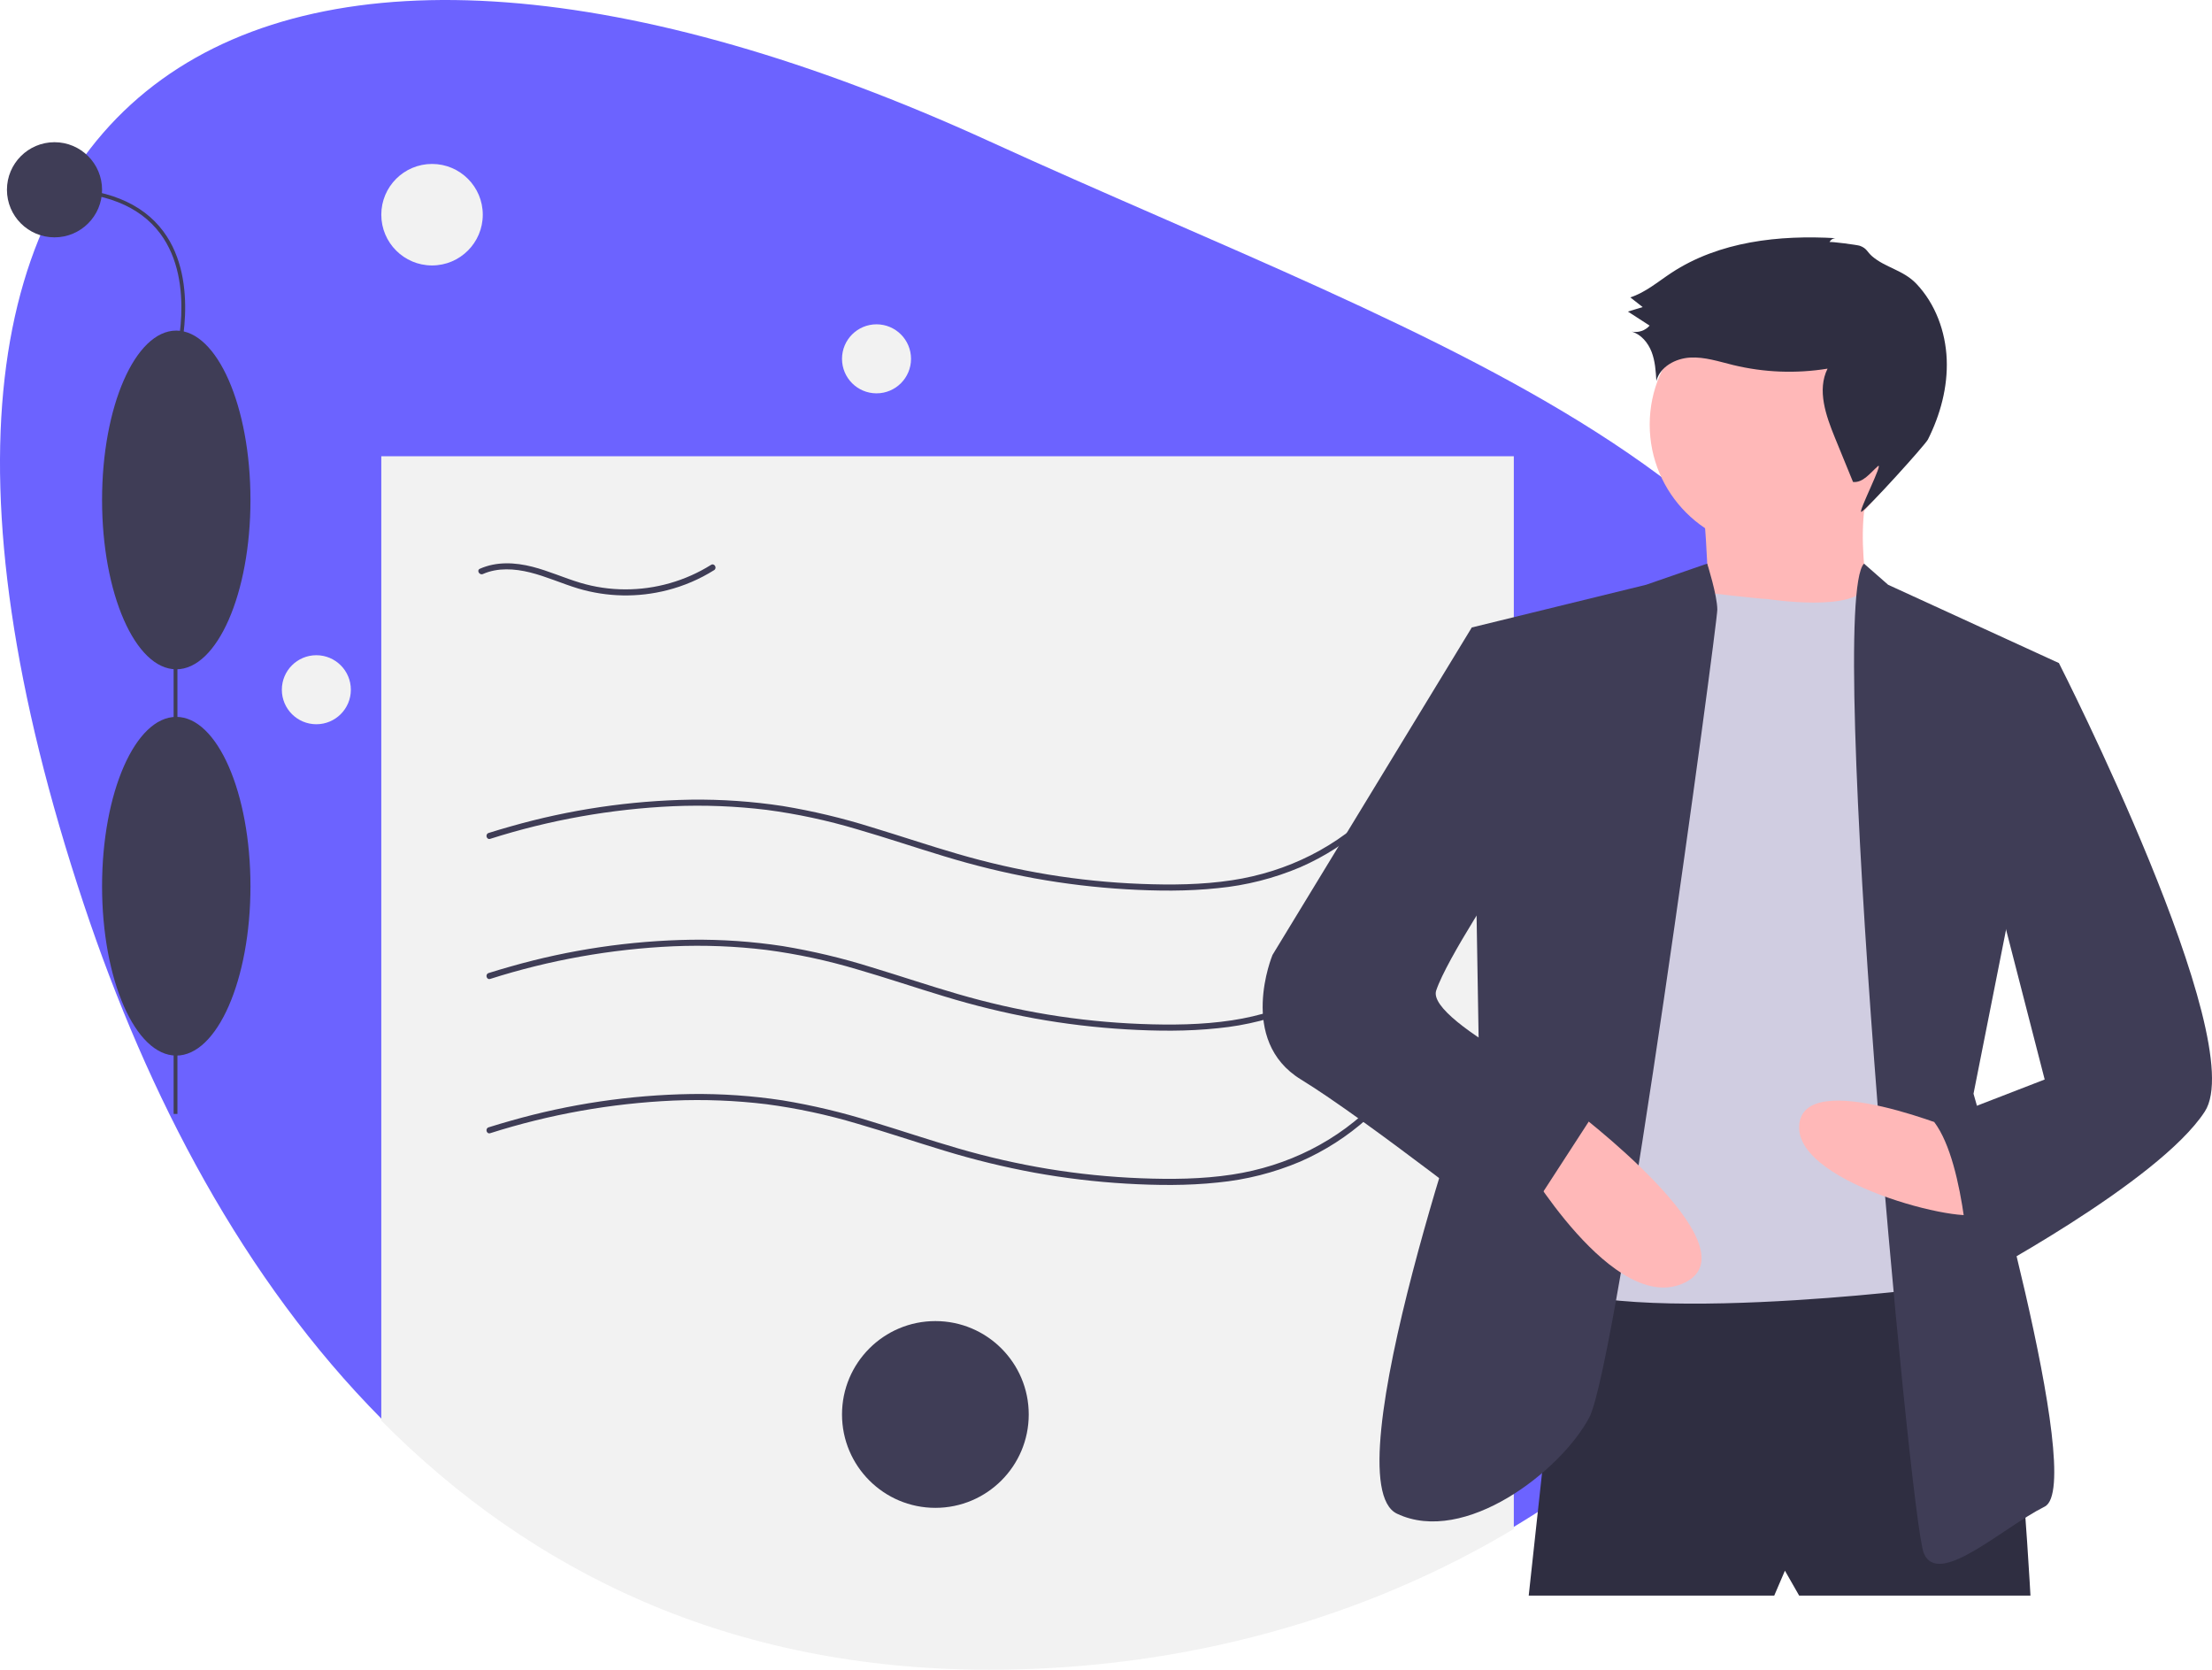
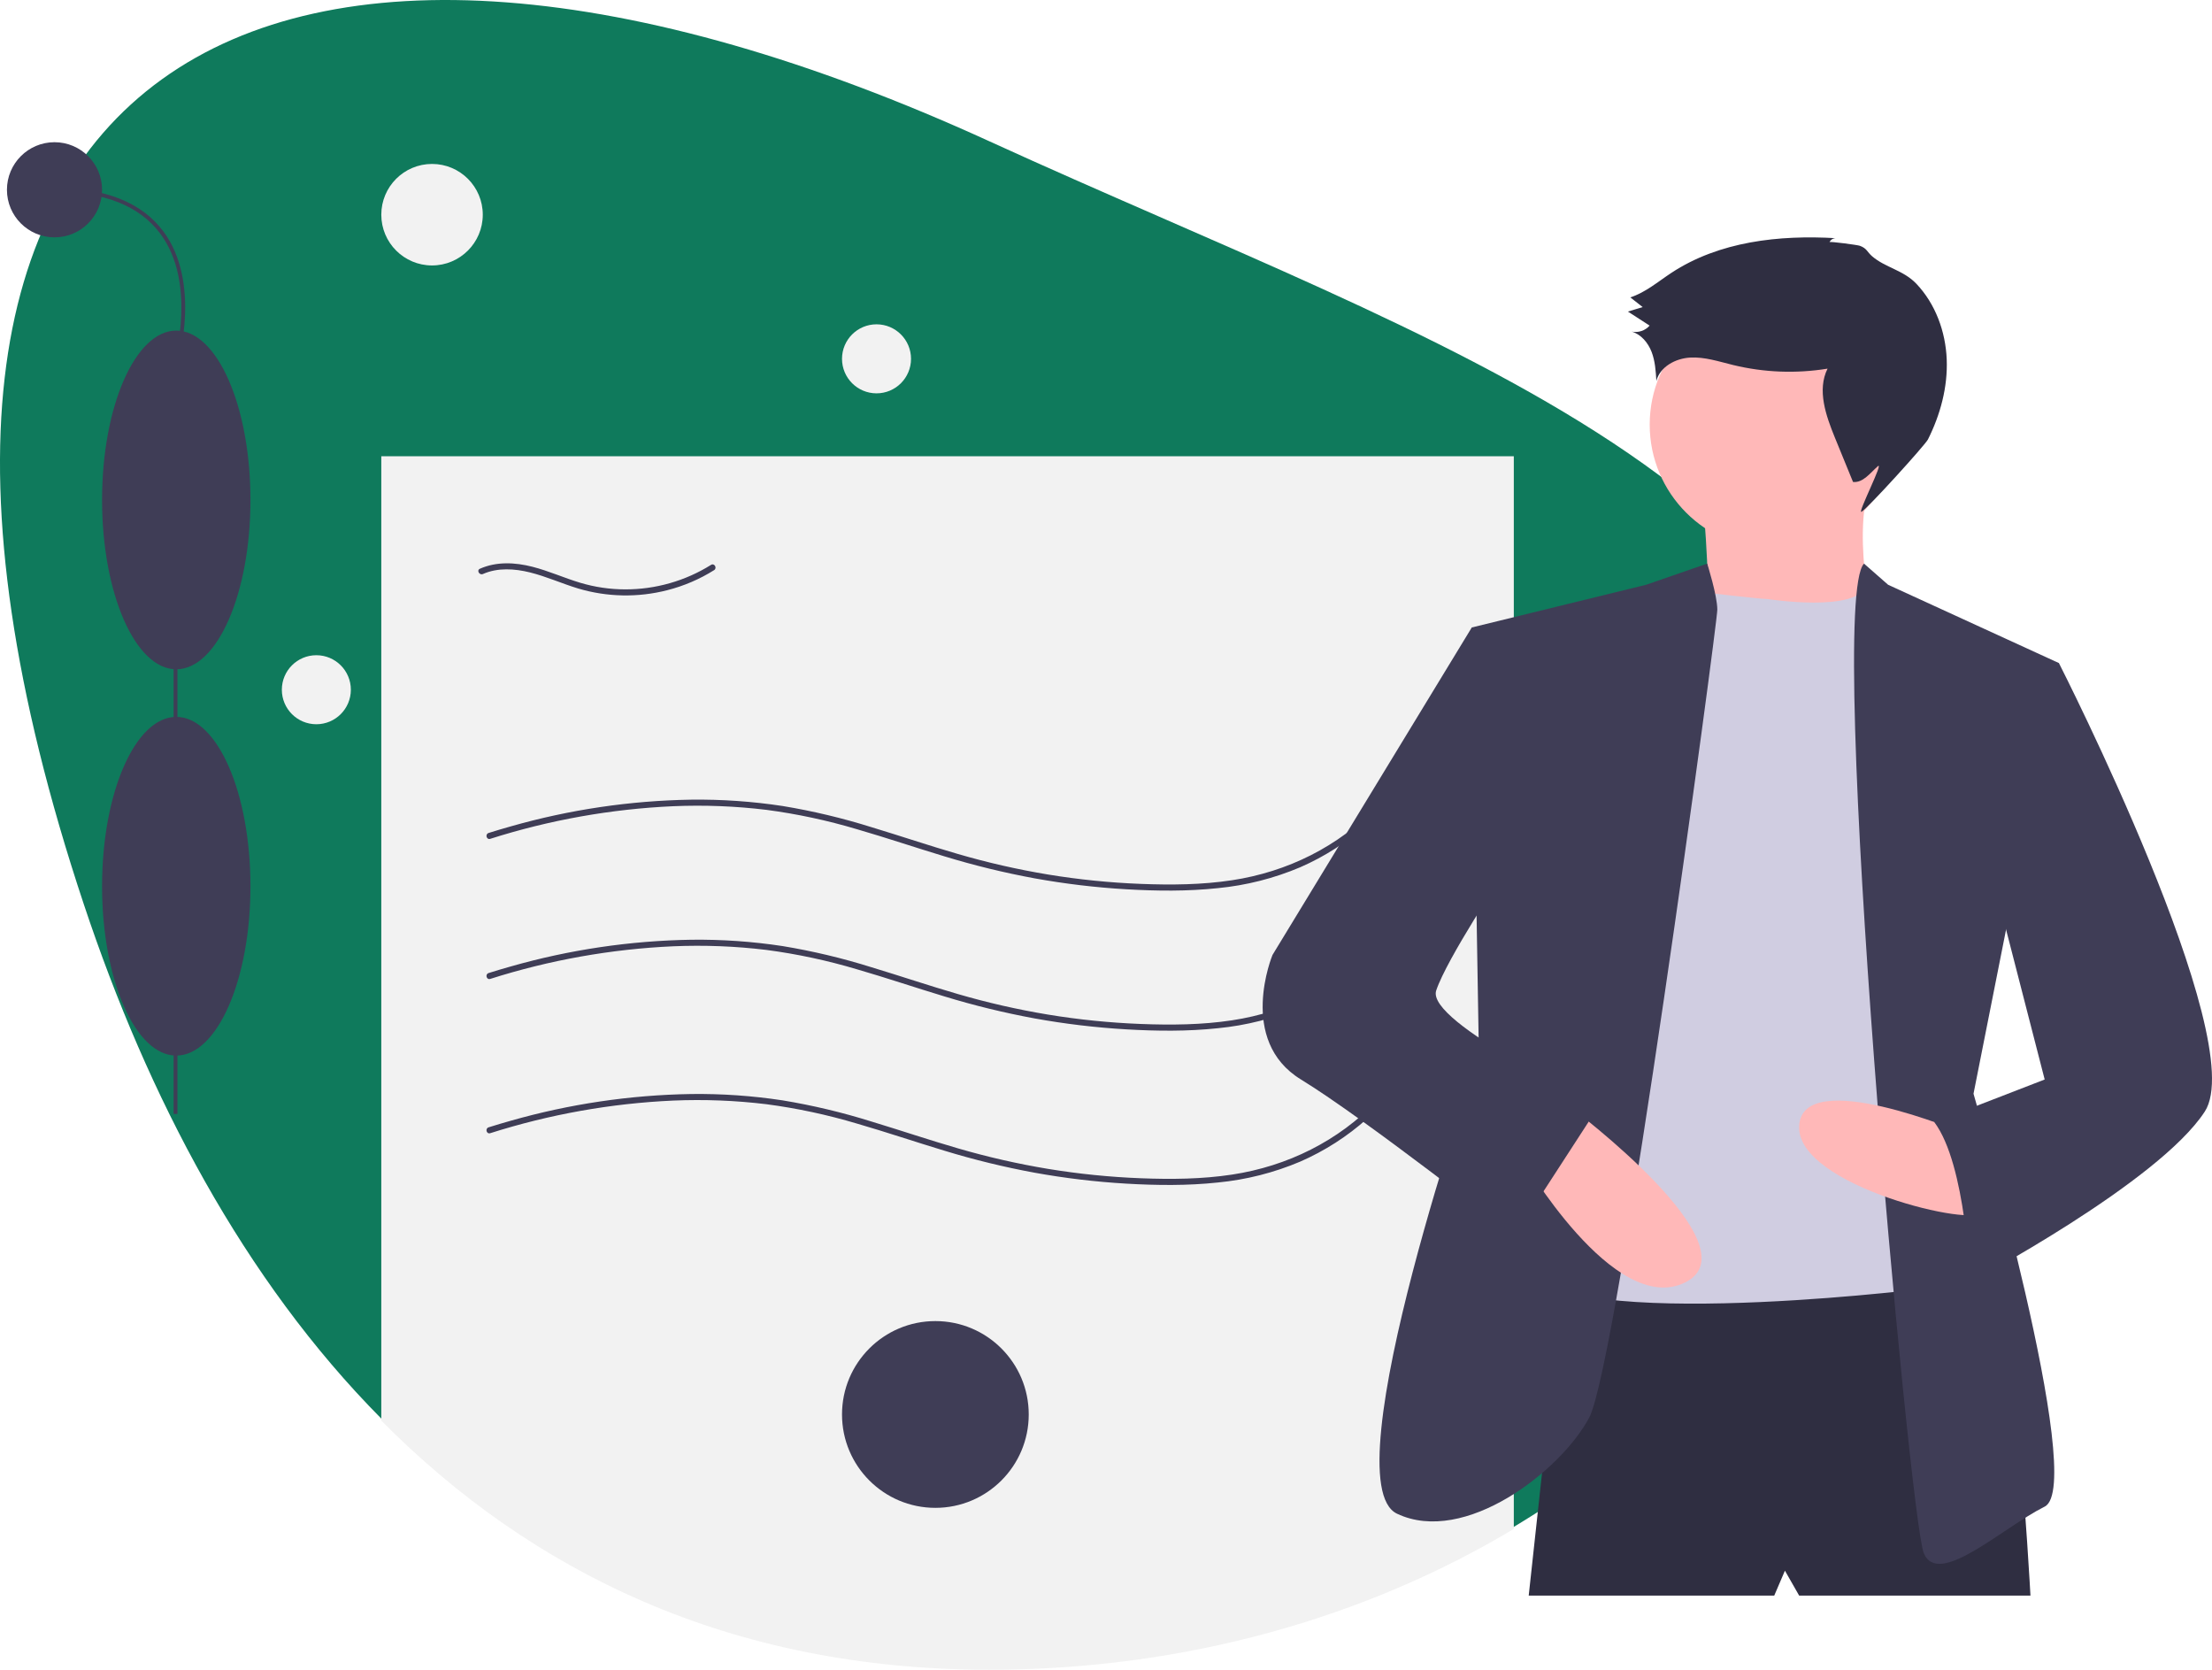
<svg xmlns="http://www.w3.org/2000/svg" id="a36694c7-9e7e-4fa0-bd34-1ff06c34a584" data-name="Layer 1" width="1089.867" height="822.507" viewBox="0 0 1089.867 822.507">
-   <path d="M988.803,484.313c0,126.51-74.17,238.43-187.87,306.56-72.9,43.69-162.06,69.38-258.33,69.38-128.25,0-226.08-48.47-299.67-122.72-67.83-68.42-115.06-158.75-146.53-253.22-140.49-421.79,94.2-536.86,446.2-375.94C766.723,210.843,988.803,276.693,988.803,484.313Z" transform="translate(-55.06669 -38.74669)" fill="#6c63ff" />
+   <path d="M988.803,484.313c0,126.51-74.17,238.43-187.87,306.56-72.9,43.69-162.06,69.38-258.33,69.38-128.25,0-226.08-48.47-299.67-122.72-67.83-68.42-115.06-158.75-146.53-253.22-140.49-421.79,94.2-536.86,446.2-375.94C766.723,210.843,988.803,276.693,988.803,484.313Z" transform="translate(-55.06669 -38.74669)" fill="#0f7a5c" />
  <path d="M800.933,263.503v528.37c-72.9,43.69-162.06,69.38-258.33,69.38-128.25,0-226.08-48.47-299.67-122.72v-475.03Z" transform="translate(-55.06669 -38.74669)" fill="#f2f2f2" />
  <path d="M296.604,520.955a349.108,349.108,0,0,1,90.156-16.073,282.151,282.151,0,0,1,45.97,1.799,287.562,287.562,0,0,1,44.616,9.552c14.421,4.175,28.642,8.998,43.014,13.333a401.178,401.178,0,0,0,44.455,10.848,376.874,376.874,0,0,0,45.17,5.384c15.003.872,30.153,1.042,45.114-.556a138.026,138.026,0,0,0,40.59-10.289A123.971,123.971,0,0,0,728.701,513.779q3.672-3.278,7.066-6.845c1.335-1.395-.784-3.52-2.121-2.121-19.125,19.992-44.262,32.388-71.527,36.528-14.853,2.255-29.99,2.386-44.973,1.804a370.061,370.061,0,0,1-45.715-4.619A382.031,382.031,0,0,1,527.155,528.448c-14.288-4.139-28.381-8.912-42.619-13.215a320.728,320.728,0,0,0-43.879-10.454,275.938,275.938,0,0,0-45.019-3.125A344.201,344.201,0,0,0,306.666,514.83q-5.455,1.532-10.859,3.233c-1.836.576-1.052,3.473.798,2.893Z" transform="translate(-55.06669 -38.74669)" fill="#3f3d56" />
  <path d="M296.604,596.955a349.108,349.108,0,0,1,90.156-16.073,282.151,282.151,0,0,1,45.97,1.799,287.562,287.562,0,0,1,44.616,9.552c14.421,4.175,28.642,8.998,43.014,13.333a401.178,401.178,0,0,0,44.455,10.848,376.874,376.874,0,0,0,45.17,5.384c15.003.872,30.153,1.042,45.114-.556a138.026,138.026,0,0,0,40.59-10.289A123.971,123.971,0,0,0,728.701,589.779q3.672-3.278,7.066-6.845c1.335-1.395-.784-3.52-2.121-2.121-19.125,19.992-44.262,32.388-71.527,36.528-14.853,2.255-29.99,2.386-44.973,1.804a370.061,370.061,0,0,1-45.715-4.619A382.031,382.031,0,0,1,527.155,604.448c-14.288-4.139-28.381-8.912-42.619-13.215a320.728,320.728,0,0,0-43.879-10.454,275.938,275.938,0,0,0-45.019-3.125A344.201,344.201,0,0,0,306.666,590.83q-5.455,1.532-10.859,3.233c-1.836.576-1.052,3.473.798,2.893Z" transform="translate(-55.06669 -38.74669)" fill="#3f3d56" />
  <path d="M296.604,451.955a349.108,349.108,0,0,1,90.156-16.073,282.151,282.151,0,0,1,45.97,1.799,287.562,287.562,0,0,1,44.616,9.552c14.421,4.175,28.642,8.998,43.014,13.333a401.178,401.178,0,0,0,44.455,10.848,376.874,376.874,0,0,0,45.17,5.384c15.003.872,30.153,1.042,45.114-.556a138.026,138.026,0,0,0,40.59-10.289A123.971,123.971,0,0,0,728.701,444.779q3.672-3.278,7.066-6.845c1.335-1.395-.784-3.52-2.121-2.121-19.125,19.992-44.262,32.388-71.527,36.528-14.853,2.255-29.99,2.386-44.973,1.804A370.061,370.061,0,0,1,571.43,469.526,382.031,382.031,0,0,1,527.155,459.448c-14.288-4.139-28.381-8.912-42.619-13.215a320.728,320.728,0,0,0-43.879-10.454,275.938,275.938,0,0,0-45.019-3.125A344.201,344.201,0,0,0,306.666,445.83q-5.455,1.532-10.859,3.233c-1.836.576-1.052,3.473.798,2.893Z" transform="translate(-55.06669 -38.74669)" fill="#3f3d56" />
  <path d="M293.03,321.496c7.258-3.216,15.573-2.655,23.106-.79,8.122,2.01,15.771,5.507,23.767,7.924a82.271,82.271,0,0,0,43.978.834,81.063,81.063,0,0,0,23.032-9.872c1.631-1.025.127-3.622-1.514-2.59a79.487,79.487,0,0,1-42.32,12.065,77.647,77.647,0,0,1-22.154-3.262c-7.937-2.38-15.525-5.835-23.566-7.884-8.519-2.171-17.655-2.642-25.844.986-1.762.78-.237,3.366,1.514,2.59Z" transform="translate(-55.06669 -38.74669)" fill="#3f3d56" />
  <circle cx="460.867" cy="696.757" r="46" fill="#3f3d56" />
  <circle cx="212.867" cy="105.757" r="25" fill="#f2f2f2" />
  <circle cx="431.867" cy="176.757" r="17" fill="#f2f2f2" />
  <circle cx="155.867" cy="339.757" r="17" fill="#f2f2f2" />
  <rect x="85.547" y="213.464" width="1.875" height="335.244" fill="#3f3d56" />
  <ellipse cx="86.846" cy="436.554" rx="36.557" ry="83.424" fill="#3f3d56" />
  <ellipse cx="86.846" cy="246.272" rx="36.557" ry="83.424" fill="#3f3d56" />
  <path d="M142.811,216.861l-1.796-.538c.114-.379,11.135-38.147-6.962-62.461-10.221-13.732-27.76-20.695-52.131-20.695v-1.875c24.999,0,43.046,7.219,53.64,21.457C154.219,177.825,142.927,216.473,142.811,216.861Z" transform="translate(-55.06669 -38.74669)" fill="#3f3d56" />
  <circle cx="26.855" cy="93.483" r="23.434" fill="#3f3d56" />
  <path d="M825.807,663.424,808.274,824.723H929.248l5.26-12.273,7.013,12.273h113.961s-8.766-166.559-24.546-171.819S825.807,663.424,825.807,663.424Z" transform="translate(-55.06669 -38.74669)" fill="#2f2e41" />
  <circle cx="874.182" cy="209.157" r="61.364" fill="#ffb8b8" />
  <path d="M894.183,286.475s5.26,56.104,0,59.611,84.156,1.753,84.156,1.753-12.273-50.844,0-75.39Z" transform="translate(-55.06669 -38.74669)" fill="#ffb8b8" />
  <path d="M925.742,333.813s45.113,7.026,48.855-7.006l23.028,31.552,1.753,315.585s-187.598,22.792-194.611-14.026,71.883-327.858,71.883-327.858l19.862-1.286S922.235,333.813,925.742,333.813Z" transform="translate(-55.06669 -38.74669)" fill="#d0cde1" />
  <path d="M896.214,316.375l-30.083,10.424-85.909,21.039,3.506,210.39s-73.637,210.39-40.325,226.169,80.65-21.039,94.676-47.338,63.117-390.975,63.117-397.988S896.214,316.375,896.214,316.375Z" transform="translate(-55.06669 -38.74669)" fill="#3f3d56" />
  <path d="M973.47,316.375l11.882,10.424,84.156,38.572-42.078,212.143s56.104,192.858,35.065,203.377-52.598,40.325-59.611,22.792S954.575,335.756,973.47,316.375Z" transform="translate(-55.06669 -38.74669)" fill="#3f3d56" />
  <path d="M1022.171,596.8s-78.896-33.312-80.65-3.506,89.416,50.844,89.416,42.078S1022.171,596.8,1022.171,596.8Z" transform="translate(-55.06669 -38.74669)" fill="#ffb8b8" />
  <path d="M829.313,584.528s91.169,68.377,56.104,85.909-80.65-61.364-80.65-61.364Z" transform="translate(-55.06669 -38.74669)" fill="#ffb8b8" />
  <path d="M956.491,158.015a3.385,3.385,0,0,1,3.257-1.933c-28.093-1.68-57.685,1.594-81.188,17.075-6.582,4.336-12.729,9.638-20.223,12.081l6.083,4.77-7.268,2.215,10.695,6.913a9.27,9.27,0,0,1-8.829,2.958c4.648,1.358,8.07,5.494,9.809,10.014s2.051,9.442,2.344,14.276c1.797-6.974,9.408-11.08,16.598-11.497s14.202,1.955,21.199,3.66a117.272,117.272,0,0,0,46.548,1.791c-5.256,10.549-.822,23.131,3.64,34.04L968.066,276.16c4.946.497,8.442-4.421,12.169-7.712,3.396-2.999-10.125,23.376-8.032,22.41,2.72-1.255,31.421-32.944,32.765-35.621,6.132-12.214,9.811-25.838,9.258-39.493s-5.55-27.318-14.963-37.227c-6.39-6.727-15.231-7.905-21.746-13.496-2.564-2.201-2.573-3.92-6.097-5.203C970.25,159.391,956.685,157.586,956.491,158.015Z" transform="translate(-55.06669 -38.74669)" fill="#2f2e41" />
  <path d="M792.495,353.099,780.222,347.839,682.04,509.138s-17.533,42.078,14.026,61.364S801.261,647.645,801.261,647.645l42.078-64.87s-85.909-40.325-80.65-56.104,33.312-57.857,33.312-57.857Z" transform="translate(-55.06669 -38.74669)" fill="#3f3d56" />
  <path d="M1046.716,361.865l22.792,3.506s94.676,185.845,71.883,220.91S1025.677,670.437,1025.677,670.437s-1.753-57.857-17.533-78.896l54.351-21.039-29.805-115.715Z" transform="translate(-55.06669 -38.74669)" fill="#3f3d56" />
</svg>
